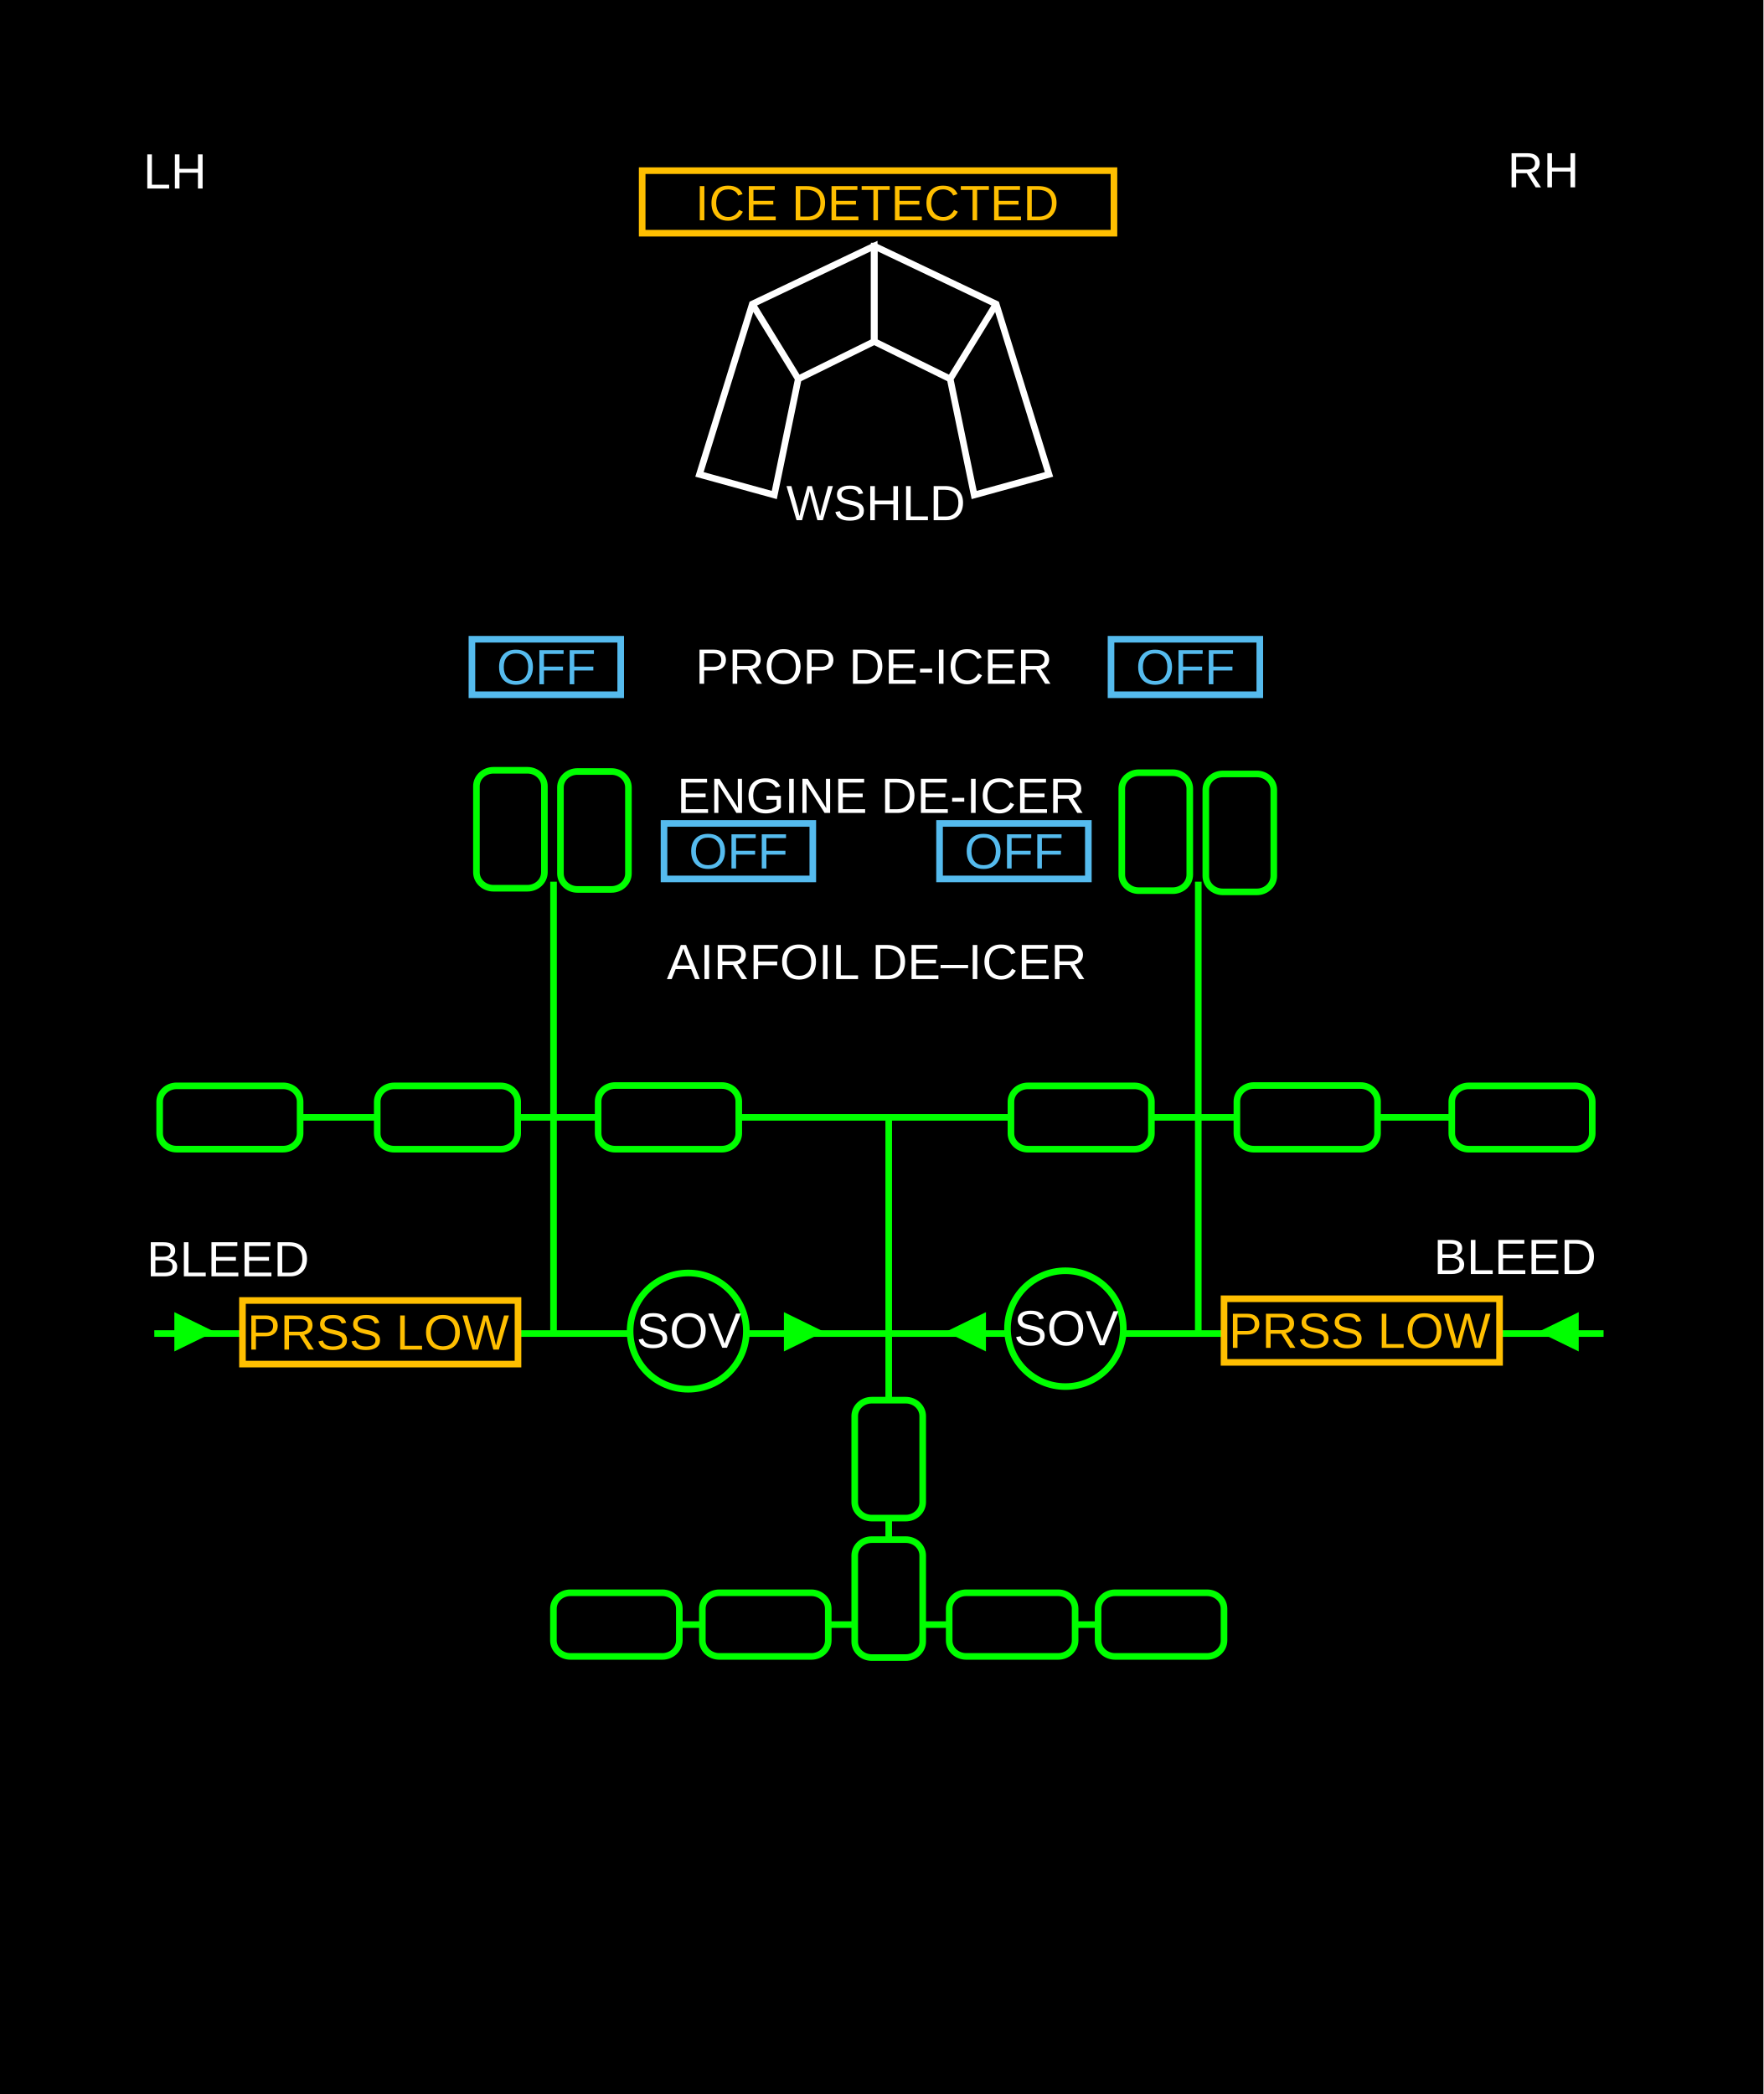
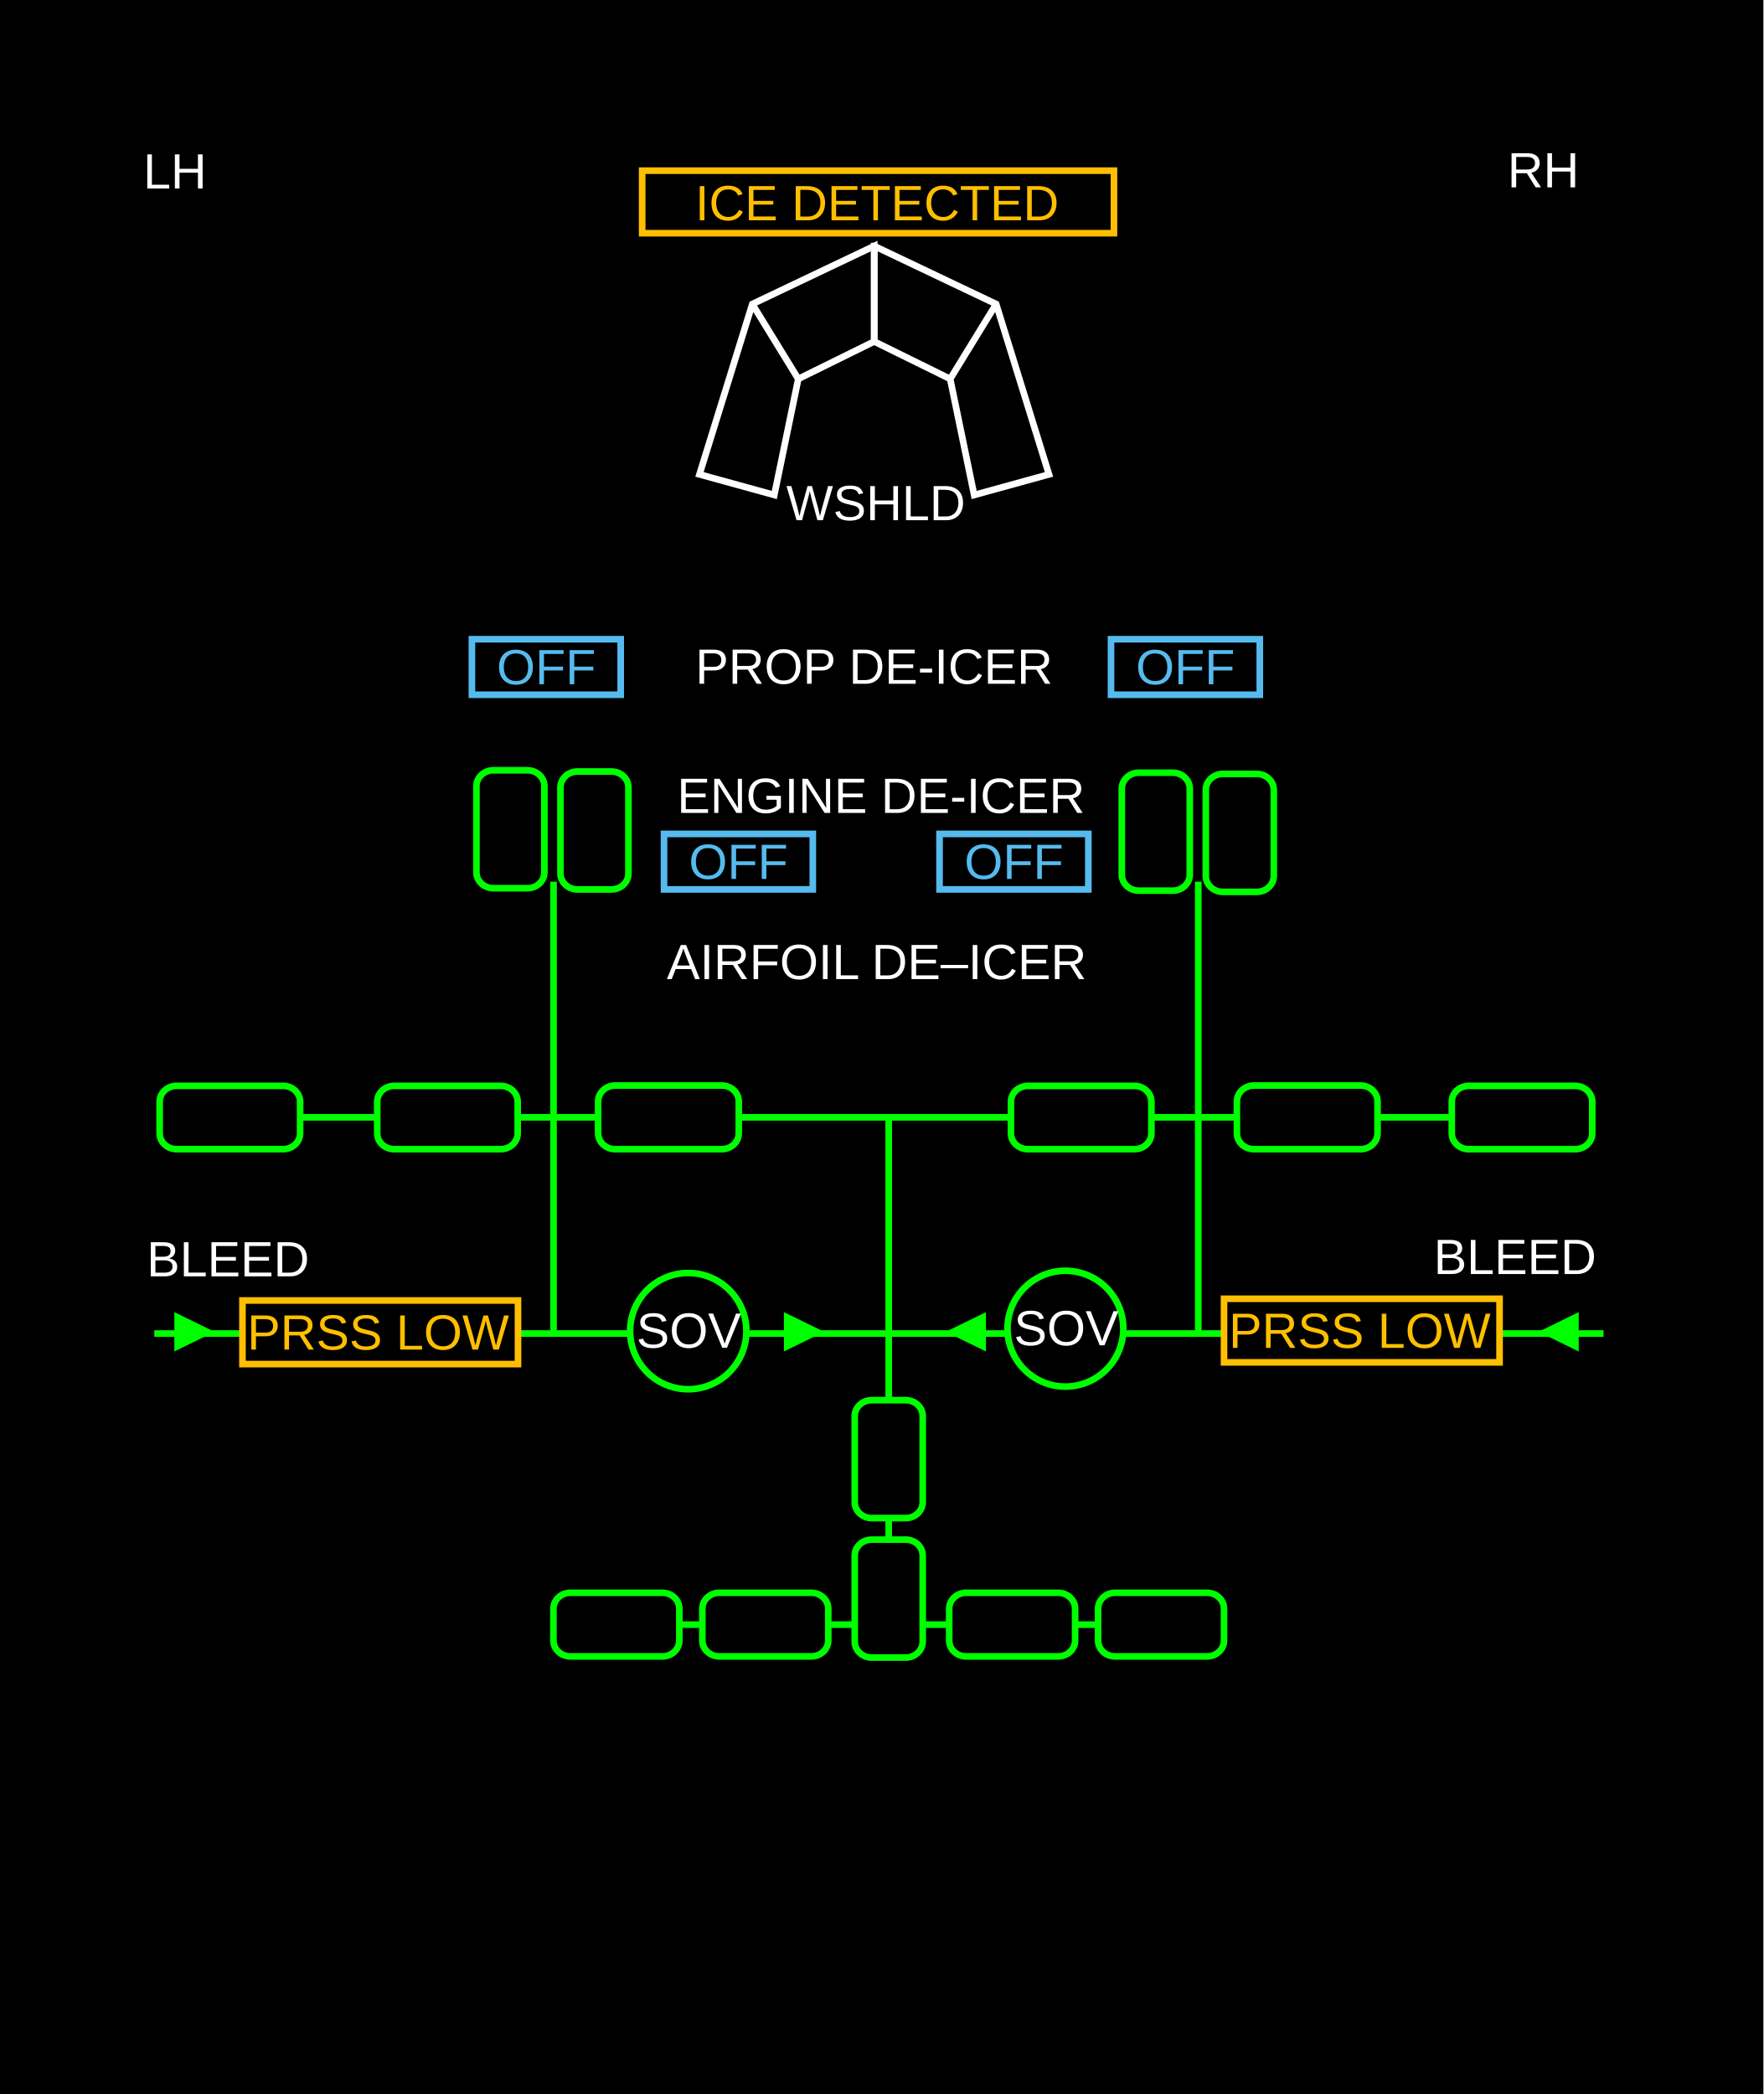
<svg xmlns="http://www.w3.org/2000/svg" width="800" height="950" viewBox="0 0 800 950" id="iceProp" version="1.1">
  <defs id="defs64" />
  <path d="m 0,-1e-5 800,0 0,950 -800,0 L 0,-1e-5 Z" style="fill:#000000;fill-opacity:1;fill-rule:nonzero;stroke:none" id="background" />
  <g id="texts">
    <text xml:space="default" style="font-style:normal;font-weight:normal;font-size:37.5px;line-height:125%;font-family:'Liberation Sans';text-align:start;letter-spacing:0px;word-spacing:0px;text-anchor:start;fill:#000000;fill-opacity:1;stroke:none;stroke-width:1px;stroke-linecap:butt;stroke-linejoin:miter;stroke-opacity:1" x="419.001" y="235.999" id="text4269">
      <tspan id="tspan4271" x="397.352" y="235.999" style="font-size:22.5px;text-align:center;text-anchor:middle;fill:#ffffff">WSHLD</tspan>
    </text>
    <text id="text4211" y="579.057" x="125.109" style="font-style:normal;font-weight:normal;font-size:37.5px;line-height:125%;font-family:'Liberation Sans';text-align:start;letter-spacing:0px;word-spacing:0px;text-anchor:start;fill:#000000;fill-opacity:1;stroke:none;stroke-width:1px;stroke-linecap:butt;stroke-linejoin:miter;stroke-opacity:1" xml:space="default">
      <tspan style="font-size:22.5px;text-align:center;text-anchor:middle;fill:#ffffff" y="579.057" x="103.461" id="tspan4213">BLEED</tspan>
    </text>
    <text xml:space="default" style="font-style:normal;font-weight:normal;font-size:37.5px;line-height:125%;font-family:'Liberation Sans';text-align:start;letter-spacing:0px;word-spacing:0px;text-anchor:start;fill:#000000;fill-opacity:1;stroke:none;stroke-width:1px;stroke-linecap:butt;stroke-linejoin:miter;stroke-opacity:1" x="708.973" y="578.002" id="text4215">
      <tspan id="tspan4217" x="687.325" y="578.002" style="font-size:22.5px;text-align:center;text-anchor:middle;fill:#ffffff">BLEED</tspan>
    </text>
    <text id="text4203" y="85.524" x="101.008" style="font-style:normal;font-weight:normal;font-size:37.5px;line-height:125%;font-family:'Liberation Sans';text-align:start;letter-spacing:0px;word-spacing:0px;text-anchor:start;fill:#000000;fill-opacity:1;stroke:none;stroke-width:1px;stroke-linecap:butt;stroke-linejoin:miter;stroke-opacity:1" xml:space="default">
      <tspan style="font-size:22.5px;text-align:center;text-anchor:middle;fill:#ffffff" y="85.524" x="79.359" id="tspan4205">LH</tspan>
    </text>
    <text xml:space="default" style="font-style:normal;font-weight:normal;font-size:37.5px;line-height:125%;font-family:'Liberation Sans';text-align:start;letter-spacing:0px;word-spacing:0px;text-anchor:start;fill:#000000;fill-opacity:1;stroke:none;stroke-width:1px;stroke-linecap:butt;stroke-linejoin:miter;stroke-opacity:1" x="721.811" y="85.003" id="text4207">
      <tspan id="tspan4209" x="700.162" y="85.003" style="font-size:22.5px;text-align:center;text-anchor:middle;fill:#ffffff">RH</tspan>
    </text>
    <text id="text4199" y="444.202" x="419.391" style="font-style:normal;font-weight:normal;font-size:37.5px;line-height:125%;font-family:'Liberation Sans';text-align:start;letter-spacing:0px;word-spacing:0px;text-anchor:start;fill:#000000;fill-opacity:1;stroke:none;stroke-width:1px;stroke-linecap:butt;stroke-linejoin:miter;stroke-opacity:1" xml:space="default">
      <tspan style="font-size:22.5px;text-align:center;text-anchor:middle;fill:#ffffff" y="444.202" x="397.743" id="tspan4201">AIRFOIL DE–ICER</tspan>
    </text>
    <text id="text4195" y="368.812" x="421.344" style="font-style:normal;font-weight:normal;font-size:37.5px;line-height:125%;font-family:'Liberation Sans';text-align:start;letter-spacing:0px;word-spacing:0px;text-anchor:start;fill:#000000;fill-opacity:1;stroke:none;stroke-width:1px;stroke-linecap:butt;stroke-linejoin:miter;stroke-opacity:1" xml:space="default">
      <tspan style="font-size:22.5px;text-align:center;text-anchor:middle;fill:#ffffff" y="368.812" x="399.696" id="tspan4197">ENGINE DE-ICER</tspan>
    </text>
    <text xml:space="default" style="font-style:normal;font-weight:normal;font-size:37.5px;line-height:125%;font-family:'Liberation Sans';text-align:start;letter-spacing:0px;word-spacing:0px;text-anchor:start;fill:#000000;fill-opacity:1;stroke:none;stroke-width:1px;stroke-linecap:butt;stroke-linejoin:miter;stroke-opacity:1" x="418.219" y="310.218" id="text4254">
      <tspan id="tspan4256" x="396.571" y="310.218" style="font-size:22.5px;text-align:center;text-anchor:middle;fill:#ffffff">PROP DE-ICER</tspan>
    </text>
  </g>
  <g id="drawings">
    <g id="g4502">
      <path id="path6019" style="fill:none;stroke:#ffffff;stroke-width:3;stroke-linecap:butt;stroke-linejoin:miter;stroke-miterlimit:4;stroke-dasharray:none;stroke-opacity:1" d="m 396.609,111.62 0,43.31 -34.45,16.984 -10.881,52.657 -33.95,-9.35 23.978,-77.276 55.303,-26.325 z m -55.303,26.325 20.853,33.969" />
      <path id="path6041" style="fill:none;stroke:#ffffff;stroke-width:3;stroke-linecap:butt;stroke-linejoin:miter;stroke-miterlimit:4;stroke-dasharray:none;stroke-opacity:1" d="m 396.609,111.62 0,43.31 34.463,16.984 10.881,52.657 33.947,-9.35 -23.975,-77.276 -55.315,-26.325 z m 55.315,26.325 -20.853,33.969" />
    </g>
    <g id="g4300">
      <path id="path6023" style="fill:none;stroke:#00ff00;stroke-width:3;stroke-linecap:butt;stroke-linejoin:miter;stroke-miterlimit:4;stroke-dasharray:none;stroke-opacity:1" d="m 80,506.906 577.5,0" />
      <path id="path6029" style="fill:#000000;fill-opacity:1;stroke:#00ff00;stroke-width:3;stroke-linecap:butt;stroke-linejoin:miter;stroke-miterlimit:4;stroke-dasharray:none;stroke-opacity:1" d="m 466.342,492.641 c -4.263,0 -7.702,3.213 -7.702,7.18 l 0,14.361 c 0,3.955 3.439,7.177 7.702,7.177 l 48.319,0 c 4.247,0 7.698,-3.222 7.698,-7.177 l 0,-14.361 c 0,-3.967 -3.452,-7.18 -7.698,-7.18 z" />
      <path d="m 666.337,492.641 c -4.246,0 -7.697,3.213 -7.697,7.18 l 0,14.361 c 0,3.955 3.451,7.178 7.697,7.178 l 48.309,0 c 4.262,0 7.713,-3.222 7.713,-7.178 l 0,-14.361 c 0,-3.967 -3.451,-7.18 -7.713,-7.18 z" style="fill:#000000;fill-opacity:1;stroke:#00ff00;stroke-width:3;stroke-linecap:butt;stroke-linejoin:miter;stroke-miterlimit:4;stroke-dasharray:none;stroke-opacity:1" id="path9471" />
      <path d="m 568.853,492.483 c -4.252,0 -7.708,3.231 -7.708,7.219 l 0,14.438 c 0,3.976 3.456,7.216 7.708,7.216 l 48.381,0 c 4.268,0 7.724,-3.239 7.724,-7.216 l 0,-14.438 c 0,-3.988 -3.456,-7.219 -7.724,-7.219 z" style="fill:#000000;fill-opacity:1;stroke:#00ff00;stroke-width:3;stroke-linecap:butt;stroke-linejoin:miter;stroke-miterlimit:4;stroke-dasharray:none;stroke-opacity:1" id="path9465" />
      <path d="m 128.45,492.626 c 4.25,0 7.699,3.213 7.699,7.18 l 0,14.361 c 0,3.955 -3.449,7.177 -7.699,7.177 l -48.321,0 c -4.263,0 -7.699,-3.222 -7.699,-7.177 l 0,-14.361 c 0,-3.967 3.436,-7.18 7.699,-7.18 z" style="fill:#000000;fill-opacity:1;stroke:#00ff00;stroke-width:3;stroke-linecap:butt;stroke-linejoin:miter;stroke-miterlimit:4;stroke-dasharray:none;stroke-opacity:1" id="path9476" />
      <path id="path4849" style="fill:#000000;fill-opacity:1;stroke:#00ff00;stroke-width:3;stroke-linecap:butt;stroke-linejoin:miter;stroke-miterlimit:4;stroke-dasharray:none;stroke-opacity:1" d="m 227.161,492.641 c 4.25,0 7.699,3.213 7.699,7.18 l 0,14.361 c 0,3.955 -3.449,7.177 -7.699,7.177 l -48.321,0 c -4.263,0 -7.699,-3.222 -7.699,-7.177 l 0,-14.361 c 0,-3.967 3.436,-7.18 7.699,-7.18 z" />
      <path d="m 327.447,492.483 c 4.268,0 7.708,3.231 7.708,7.219 l 0,14.438 c 0,3.976 -3.44,7.216 -7.708,7.216 l -48.381,0 c -4.252,0 -7.708,-3.239 -7.708,-7.216 l 0,-14.438 c 0,-3.988 3.456,-7.219 7.708,-7.219 z" style="fill:#000000;fill-opacity:1;stroke:#00ff00;stroke-width:3;stroke-linecap:butt;stroke-linejoin:miter;stroke-miterlimit:4;stroke-dasharray:none;stroke-opacity:1" id="path9473" />
    </g>
    <g id="g4325">
      <path id="path5997" style="fill:none;stroke:#00ff00;stroke-width:3;stroke-linecap:butt;stroke-linejoin:miter;stroke-miterlimit:4;stroke-dasharray:none;stroke-opacity:1" d="m 275,737.041 250,0" />
      <path id="path6073" style="fill:none;stroke:#00ff00;stroke-width:3;stroke-linecap:butt;stroke-linejoin:miter;stroke-miterlimit:4;stroke-dasharray:none;stroke-opacity:1" d="m 403.187,725 0,-217.46" />
      <path id="path5977" style="fill:#000000;fill-opacity:1;fill-rule:nonzero;stroke:#00ff00;stroke-width:3;stroke-linecap:butt;stroke-linejoin:miter;stroke-miterlimit:4;stroke-dasharray:none;stroke-opacity:1" d="m 300.485,722.606 c 4.265,0 7.708,3.239 7.708,7.216 l 0,14.438 c 0,3.988 -3.443,7.216 -7.708,7.216 l -41.705,0 c -4.256,0 -7.708,-3.228 -7.708,-7.216 l 0,-14.438 c 0,-3.976 3.453,-7.216 7.708,-7.216 l 41.705,0 z" />
      <path id="path5981" style="fill:#000000;fill-opacity:1;stroke:#00ff00;stroke-width:3;stroke-linecap:butt;stroke-linejoin:miter;stroke-miterlimit:4;stroke-dasharray:none;stroke-opacity:1" d="m 368.048,722.606 c 4.252,0 7.708,3.239 7.708,7.216 l 0,14.438 c 0,3.988 -3.456,7.216 -7.708,7.216 l -41.705,0 c -4.256,0 -7.712,-3.228 -7.712,-7.216 l 0,-14.438 c 0,-3.976 3.456,-7.216 7.712,-7.216 z" />
      <path id="path5985" style="fill:#000000;fill-opacity:1;fill-rule:nonzero;stroke:#00ff00;stroke-width:3;stroke-linecap:butt;stroke-linejoin:miter;stroke-miterlimit:4;stroke-dasharray:none;stroke-opacity:1" d="m 418.604,705.713 c 0,-3.991 -3.453,-7.219 -7.708,-7.219 l -15.417,0 c -4.256,0 -7.712,3.228 -7.712,7.219 l 0,39.053 c 0,3.988 3.456,7.231 7.712,7.231 l 15.417,0 c 4.256,0 7.708,-3.242 7.708,-7.231 l 0,-39.053 z" />
      <path id="path5993" style="fill:#000000;fill-opacity:1;fill-rule:nonzero;stroke:#00ff00;stroke-width:3;stroke-linecap:butt;stroke-linejoin:miter;stroke-miterlimit:4;stroke-dasharray:none;stroke-opacity:1" d="m 438.339,722.606 c -4.268,0 -7.721,3.239 -7.721,7.216 l 0,14.438 c 0,3.988 3.453,7.216 7.721,7.216 l 41.693,0 c 4.265,0 7.721,-3.228 7.721,-7.216 l 0,-14.438 c 0,-3.976 -3.456,-7.216 -7.721,-7.216 l -41.693,0 z" />
      <path id="path5989" style="fill:#000000;fill-opacity:1;stroke:#00ff00;stroke-width:3;stroke-linecap:butt;stroke-linejoin:miter;stroke-miterlimit:4;stroke-dasharray:none;stroke-opacity:1" d="m 505.889,722.606 c -4.256,0 -7.712,3.239 -7.712,7.216 l 0,14.438 c 0,3.988 3.456,7.216 7.712,7.216 l 41.705,0 c 4.265,0 7.708,-3.228 7.708,-7.216 l 0,-14.438 c 0,-3.976 -3.443,-7.216 -7.708,-7.216 l -41.705,0 z" />
      <path d="m 418.604,642.445 c 0,-3.988 -3.453,-7.219 -7.708,-7.219 l -15.417,0 c -4.256,0 -7.712,3.231 -7.712,7.219 l 0,39.053 c 0,3.991 3.456,7.231 7.712,7.231 l 15.417,0 c 4.256,0 7.708,-3.239 7.708,-7.231 z" style="fill:#000000;fill-opacity:1;stroke:#00ff00;stroke-width:3;stroke-linecap:butt;stroke-linejoin:miter;stroke-miterlimit:4;stroke-dasharray:none;stroke-opacity:1" id="path4830" />
    </g>
    <g id="g4309">
      <path d="m 543.622,605 0,-205" style="fill:none;stroke:#00ff00;stroke-width:3;stroke-linecap:butt;stroke-linejoin:miter;stroke-miterlimit:4;stroke-dasharray:none;stroke-opacity:1" id="path4321" />
      <path d="m 251.122,605 0,-205" style="fill:none;stroke:#00ff00;stroke-width:3;stroke-linecap:butt;stroke-linejoin:miter;stroke-miterlimit:4;stroke-dasharray:none;stroke-opacity:1" id="path4317" />
      <path id="path4287" style="fill:#000000;fill-opacity:1;stroke:#00ff00;stroke-width:3;stroke-linecap:butt;stroke-linejoin:miter;stroke-miterlimit:4;stroke-dasharray:none;stroke-opacity:1" d="m 246.981,356.68 c 0,-3.988 -3.453,-7.219 -7.708,-7.219 l -15.417,0 c -4.256,0 -7.712,3.231 -7.712,7.219 l 0,39.053 c 0,3.991 3.456,7.231 7.712,7.231 l 15.417,0 c 4.256,0 7.708,-3.239 7.708,-7.231 z" />
      <path d="m 539.768,357.785 c 0,-3.988 -3.453,-7.219 -7.708,-7.219 l -15.417,0 c -4.256,0 -7.712,3.231 -7.712,7.219 l 0,39.053 c 0,3.991 3.456,7.231 7.712,7.231 l 15.417,0 c 4.256,0 7.708,-3.239 7.708,-7.231 z" style="fill:#000000;fill-opacity:1;stroke:#00ff00;stroke-width:3;stroke-linecap:butt;stroke-linejoin:miter;stroke-miterlimit:4;stroke-dasharray:none;stroke-opacity:1" id="path4307" />
      <path id="path4309" style="fill:#000000;fill-opacity:1;stroke:#00ff00;stroke-width:3;stroke-linecap:butt;stroke-linejoin:miter;stroke-miterlimit:4;stroke-dasharray:none;stroke-opacity:1" d="m 577.885,358.338 c 0,-3.988 -3.453,-7.219 -7.708,-7.219 l -15.417,0 c -4.256,0 -7.712,3.231 -7.712,7.219 l 0,39.053 c 0,3.991 3.456,7.231 7.712,7.231 l 15.417,0 c 4.256,0 7.708,-3.239 7.708,-7.231 z" />
      <path d="m 285.099,357.233 c 0,-3.988 -3.453,-7.219 -7.708,-7.219 l -15.417,0 c -4.256,0 -7.712,3.231 -7.712,7.219 l 0,39.053 c 0,3.991 3.456,7.231 7.712,7.231 l 15.417,0 c 4.256,0 7.708,-3.239 7.708,-7.231 z" style="fill:#000000;fill-opacity:1;stroke:#00ff00;stroke-width:3;stroke-linecap:butt;stroke-linejoin:miter;stroke-miterlimit:4;stroke-dasharray:none;stroke-opacity:1" id="path4289" />
    </g>
    <g id="g4382">
      <path id="path6003" style="fill:none;stroke:#00ff00;stroke-width:3;stroke-linecap:butt;stroke-linejoin:miter;stroke-miterlimit:4;stroke-dasharray:none;stroke-opacity:1" d="m 70,605 657.5,0" />
      <path d="m 97.357,604.209 -18.259,-8.923 0,17.838 18.259,-8.914" style="fill:#00ff00;fill-opacity:1;fill-rule:nonzero;stroke:none" id="path6009" />
      <path d="m 373.899,604.209 -18.259,-8.923 0,17.838 18.259,-8.914" style="fill:#00ff00;fill-opacity:1;fill-rule:nonzero;stroke:none" id="path6015" />
      <path d="m 697.964,604.209 18.259,-8.923 0,17.838 -18.259,-8.914" style="fill:#00ff00;fill-opacity:1;fill-rule:nonzero;stroke:none" id="path6035" />
      <path d="m 429.045,604.209 18.256,-8.923 0,17.838 -18.256,-8.914" style="fill:#00ff00;fill-opacity:1;fill-rule:nonzero;stroke:none" id="path6037" />
      <path id="path6199" style="fill:#000000;fill-opacity:1;stroke:#00ff00;stroke-width:3;stroke-linecap:butt;stroke-linejoin:miter;stroke-miterlimit:4;stroke-dasharray:none;stroke-opacity:1" d="m 312.23,630.264 c 14.557,0 26.375,-11.811 26.375,-26.377 0,-14.553 -11.818,-26.362 -26.375,-26.362 -14.557,0 -26.363,11.808 -26.363,26.362 0,14.565 11.806,26.377 26.363,26.377 z" />
      <text id="text4274" y="611.435" x="334.132" style="font-style:normal;font-weight:normal;font-size:37.5px;line-height:125%;font-family:'Liberation Sans';text-align:start;letter-spacing:0px;word-spacing:0px;text-anchor:start;fill:#000000;fill-opacity:1;stroke:none;stroke-width:1px;stroke-linecap:butt;stroke-linejoin:miter;stroke-opacity:1" xml:space="default">
        <tspan style="font-size:22.5px;text-align:center;text-anchor:middle;fill:#ffffff" y="611.435" x="312.483" id="tspan4276">SOV</tspan>
      </text>
      <path d="m 483.339,629.06 c 14.502,0 26.275,-11.767 26.275,-26.277 0,-14.498 -11.773,-26.262 -26.275,-26.262 -14.502,0 -26.263,11.764 -26.263,26.262 0,14.51 11.761,26.277 26.263,26.277 z" style="fill:#000000;fill-opacity:1;stroke:#00ff00;stroke-width:3;stroke-linecap:butt;stroke-linejoin:miter;stroke-miterlimit:4;stroke-dasharray:none;stroke-opacity:1" id="path4837" />
      <text xml:space="default" style="font-style:normal;font-weight:normal;font-size:37.5px;line-height:125%;font-family:'Liberation Sans';text-align:start;letter-spacing:0px;word-spacing:0px;text-anchor:start;fill:#000000;fill-opacity:1;stroke:none;stroke-width:1px;stroke-linecap:butt;stroke-linejoin:miter;stroke-opacity:1" x="505.384" y="610.33" id="text4278">
        <tspan id="tspan4280" x="483.736" y="610.33" style="font-size:22.5px;text-align:center;text-anchor:middle;fill:#ffffff">SOV</tspan>
      </text>
    </g>
  </g>
+   <g id="g4288" transform="translate(0,4.75)">
+     <path id="path4235" style="fill:#000000;fill-opacity:1;fill-rule:nonzero;stroke:#55bbee;stroke-width:3;stroke-linecap:butt;stroke-linejoin:miter;stroke-miterlimit:4;stroke-dasharray:none;stroke-opacity:1" d="m 426.25,373.568 0,25.182 67.5,0 0,-25.182 z" />
+     <text id="text4237" y="394.191" x="467.148" style="font-style:normal;font-weight:normal;font-size:37.5px;line-height:125%;font-family:'Liberation Sans';text-align:start;letter-spacing:0px;word-spacing:0px;text-anchor:start;fill:#55bbee;fill-opacity:1;stroke:none;stroke-width:1px;stroke-linecap:butt;stroke-linejoin:miter;stroke-opacity:1" xml:space="default">
+       <tspan style="font-size:22.5px;text-align:center;text-anchor:middle;fill:#55bbee;fill-opacity:1" y="394" x="460" id="tspan4239">OFF</tspan>
+     </text>
+   </g>
+   <g id="g4277">
+     <path d="m 504.04,290.01 0,25.182 67.5,0 0,-25.182 z" style="fill:#000000;fill-opacity:1;fill-rule:nonzero;stroke:#55bbee;stroke-width:3;stroke-linecap:butt;stroke-linejoin:miter;stroke-miterlimit:4;stroke-dasharray:none;stroke-opacity:1" id="path4268" />
+     <text xml:space="default" style="font-style:normal;font-weight:normal;font-size:37.5px;line-height:125%;font-family:'Liberation Sans';text-align:start;letter-spacing:0px;word-spacing:0px;text-anchor:start;fill:#55bbee;fill-opacity:1;stroke:none;stroke-width:1px;stroke-linecap:butt;stroke-linejoin:miter;stroke-opacity:1" x="544.938" y="310.634" id="text4270">
+       <tspan id="tspan4272" x="537.79" y="310.443" style="font-size:22.5px;text-align:center;text-anchor:middle;fill:#55bbee;fill-opacity:1">OFF</tspan>
+     </text>
+   </g>
+   <g id="g4467" transform="translate(0,4.75)">
+     <path d="m 301.25,373.568 0,25.182 67.5,0 0,-25.182 z" style="fill:#000000;fill-opacity:1;fill-rule:nonzero;stroke:#55bbee;stroke-width:3;stroke-linecap:butt;stroke-linejoin:miter;stroke-miterlimit:4;stroke-dasharray:none;stroke-opacity:1" id="path4194" />
+     <text xml:space="default" style="font-style:normal;font-weight:normal;font-size:37.5px;line-height:125%;font-family:'Liberation Sans';text-align:start;letter-spacing:0px;word-spacing:0px;text-anchor:start;fill:#55bbee;fill-opacity:1;stroke:none;stroke-width:1px;stroke-linecap:butt;stroke-linejoin:miter;stroke-opacity:1" x="342.148" y="394.191" id="text4196">
+       <tspan id="tspan4198" x="335" y="394" style="font-size:22.5px;text-align:center;text-anchor:middle;fill:#55bbee;fill-opacity:1">OFF</tspan>
+     </text>
+   </g>
+   <g id="g4239">
+     <path id="path4260" style="fill:#000000;fill-opacity:1;fill-rule:nonzero;stroke:#55bbee;stroke-width:3;stroke-linecap:butt;stroke-linejoin:miter;stroke-miterlimit:4;stroke-dasharray:none;stroke-opacity:1" d="m 214.097,290.01 0,25.182 67.5,0 0,-25.182 z" />
+     <text id="text4262" y="310.634" x="254.994" style="font-style:normal;font-weight:normal;font-size:37.5px;line-height:125%;font-family:'Liberation Sans';text-align:start;letter-spacing:0px;word-spacing:0px;text-anchor:start;fill:#55bbee;fill-opacity:1;stroke:none;stroke-width:1px;stroke-linecap:butt;stroke-linejoin:miter;stroke-opacity:1" xml:space="default">
+       <tspan style="font-size:22.5px;text-align:center;text-anchor:middle;fill:#55bbee;fill-opacity:1" y="310.443" x="247.847" id="tspan4264">OFF</tspan>
+     </text>
+   </g>
  <g id="warnings">
-     <g id="g4288">
-       <path d="m 426.25,373.568 0,25.182 67.5,0 0,-25.182 z" style="fill:#000000;fill-opacity:1;fill-rule:nonzero;stroke:#55bbee;stroke-width:3;stroke-linecap:butt;stroke-linejoin:miter;stroke-miterlimit:4;stroke-dasharray:none;stroke-opacity:1" id="path4235" />
-       <text xml:space="default" style="font-style:normal;font-weight:normal;font-size:37.5px;line-height:125%;font-family:'Liberation Sans';text-align:start;letter-spacing:0px;word-spacing:0px;text-anchor:start;fill:#55bbee;fill-opacity:1;stroke:none;stroke-width:1px;stroke-linecap:butt;stroke-linejoin:miter;stroke-opacity:1" x="467.148" y="394.191" id="text4237">
-         <tspan id="tspan4239" x="460" y="394" style="font-size:22.5px;text-align:center;text-anchor:middle;fill:#55bbee;fill-opacity:1">OFF</tspan>
-       </text>
-     </g>
-     <g id="g4277">
-       <path id="path4268" style="fill:#000000;fill-opacity:1;fill-rule:nonzero;stroke:#55bbee;stroke-width:3;stroke-linecap:butt;stroke-linejoin:miter;stroke-miterlimit:4;stroke-dasharray:none;stroke-opacity:1" d="m 504.04,290.01 0,25.182 67.5,0 0,-25.182 z" />
-       <text id="text4270" y="310.634" x="544.938" style="font-style:normal;font-weight:normal;font-size:37.5px;line-height:125%;font-family:'Liberation Sans';text-align:start;letter-spacing:0px;word-spacing:0px;text-anchor:start;fill:#55bbee;fill-opacity:1;stroke:none;stroke-width:1px;stroke-linecap:butt;stroke-linejoin:miter;stroke-opacity:1" xml:space="default">
-         <tspan style="font-size:22.5px;text-align:center;text-anchor:middle;fill:#55bbee;fill-opacity:1" y="310.443" x="537.79" id="tspan4272">OFF</tspan>
-       </text>
-     </g>
-     <g id="g4467">
-       <path id="path4194" style="fill:#000000;fill-opacity:1;fill-rule:nonzero;stroke:#55bbee;stroke-width:3;stroke-linecap:butt;stroke-linejoin:miter;stroke-miterlimit:4;stroke-dasharray:none;stroke-opacity:1" d="m 301.25,373.568 0,25.182 67.5,0 0,-25.182 z" />
-       <text id="text4196" y="394.191" x="342.148" style="font-style:normal;font-weight:normal;font-size:37.5px;line-height:125%;font-family:'Liberation Sans';text-align:start;letter-spacing:0px;word-spacing:0px;text-anchor:start;fill:#55bbee;fill-opacity:1;stroke:none;stroke-width:1px;stroke-linecap:butt;stroke-linejoin:miter;stroke-opacity:1" xml:space="default">
-         <tspan style="font-size:22.5px;text-align:center;text-anchor:middle;fill:#55bbee;fill-opacity:1" y="394" x="335" id="tspan4198">OFF</tspan>
-       </text>
-     </g>
-     <g id="g4239">
-       <path d="m 214.097,290.01 0,25.182 67.5,0 0,-25.182 z" style="fill:#000000;fill-opacity:1;fill-rule:nonzero;stroke:#55bbee;stroke-width:3;stroke-linecap:butt;stroke-linejoin:miter;stroke-miterlimit:4;stroke-dasharray:none;stroke-opacity:1" id="path4260" />
-       <text xml:space="default" style="font-style:normal;font-weight:normal;font-size:37.5px;line-height:125%;font-family:'Liberation Sans';text-align:start;letter-spacing:0px;word-spacing:0px;text-anchor:start;fill:#55bbee;fill-opacity:1;stroke:none;stroke-width:1px;stroke-linecap:butt;stroke-linejoin:miter;stroke-opacity:1" x="254.994" y="310.634" id="text4262">
-         <tspan id="tspan4264" x="247.847" y="310.443" style="font-size:22.5px;text-align:center;text-anchor:middle;fill:#55bbee;fill-opacity:1">OFF</tspan>
-       </text>
-     </g>
    <g id="g4231">
      <path id="path6077" style="fill:#000000;fill-opacity:1;stroke:#ffbf00;stroke-width:3;stroke-linecap:butt;stroke-linejoin:miter;stroke-miterlimit:4;stroke-dasharray:none;stroke-opacity:1" d="m 291.338,77.422 0,28.377 214.035,0 0,-28.377 -214.035,0 z" />
      <text xml:space="default" style="font-style:normal;font-weight:normal;font-size:37.5px;line-height:125%;font-family:'Liberation Sans';text-align:start;letter-spacing:0px;word-spacing:0px;text-anchor:start;fill:#ffbf00;fill-opacity:1;stroke:none;stroke-width:1px;stroke-linecap:butt;stroke-linejoin:miter;stroke-opacity:1" x="405.042" y="100.118" id="text6115-3">
        <tspan id="tspan6117-6" x="397.894" y="99.927" style="font-size:22.5px;text-align:center;text-anchor:middle;fill:#ffbf00;fill-opacity:1">ICE DETECTED</tspan>
      </text>
    </g>
    <g id="g4368">
      <path id="path4341" style="fill:#000000;fill-opacity:1;stroke:#ffbf00;stroke-width:3;stroke-linecap:butt;stroke-linejoin:miter;stroke-miterlimit:4;stroke-dasharray:none;stroke-opacity:1" d="m 555.312,589.219 0,28.856 125,0 0,-28.856 z" />
      <text transform="scale(1.000003,0.9999969)" xml:space="default" style="font-style:normal;font-weight:normal;font-size:37.5px;line-height:125%;font-family:'Liberation Sans';text-align:start;letter-spacing:0px;word-spacing:0px;text-anchor:start;fill:#ffbf00;fill-opacity:1;stroke:none;stroke-width:1px;stroke-linecap:butt;stroke-linejoin:miter;stroke-opacity:1" x="624.027" y="611.692" id="text4343">
        <tspan id="tspan4345" x="616.879" y="611.501" style="font-size:22.5px;text-align:center;text-anchor:middle;fill:#ffbf00;fill-opacity:1">PRSS LOW</tspan>
      </text>
    </g>
    <g id="g4360">
      <path d="m 110,590 0,28.856 125,0 L 235,590 Z" style="fill:#000000;fill-opacity:1;stroke:#ffbf00;stroke-width:3;stroke-linecap:butt;stroke-linejoin:miter;stroke-miterlimit:4;stroke-dasharray:none;stroke-opacity:1" id="path4325" />
      <text id="text4327" y="612.473" x="178.716" style="font-style:normal;font-weight:normal;font-size:37.5px;line-height:125%;font-family:'Liberation Sans';text-align:start;letter-spacing:0px;word-spacing:0px;text-anchor:start;fill:#ffbf00;fill-opacity:1;stroke:none;stroke-width:1px;stroke-linecap:butt;stroke-linejoin:miter;stroke-opacity:1" xml:space="default" transform="scale(1.000003,0.9999969)">
        <tspan style="font-size:22.5px;text-align:center;text-anchor:middle;fill:#ffbf00;fill-opacity:1" y="612.282" x="171.568" id="tspan4329">PRSS LOW</tspan>
      </text>
    </g>
  </g>
</svg>
